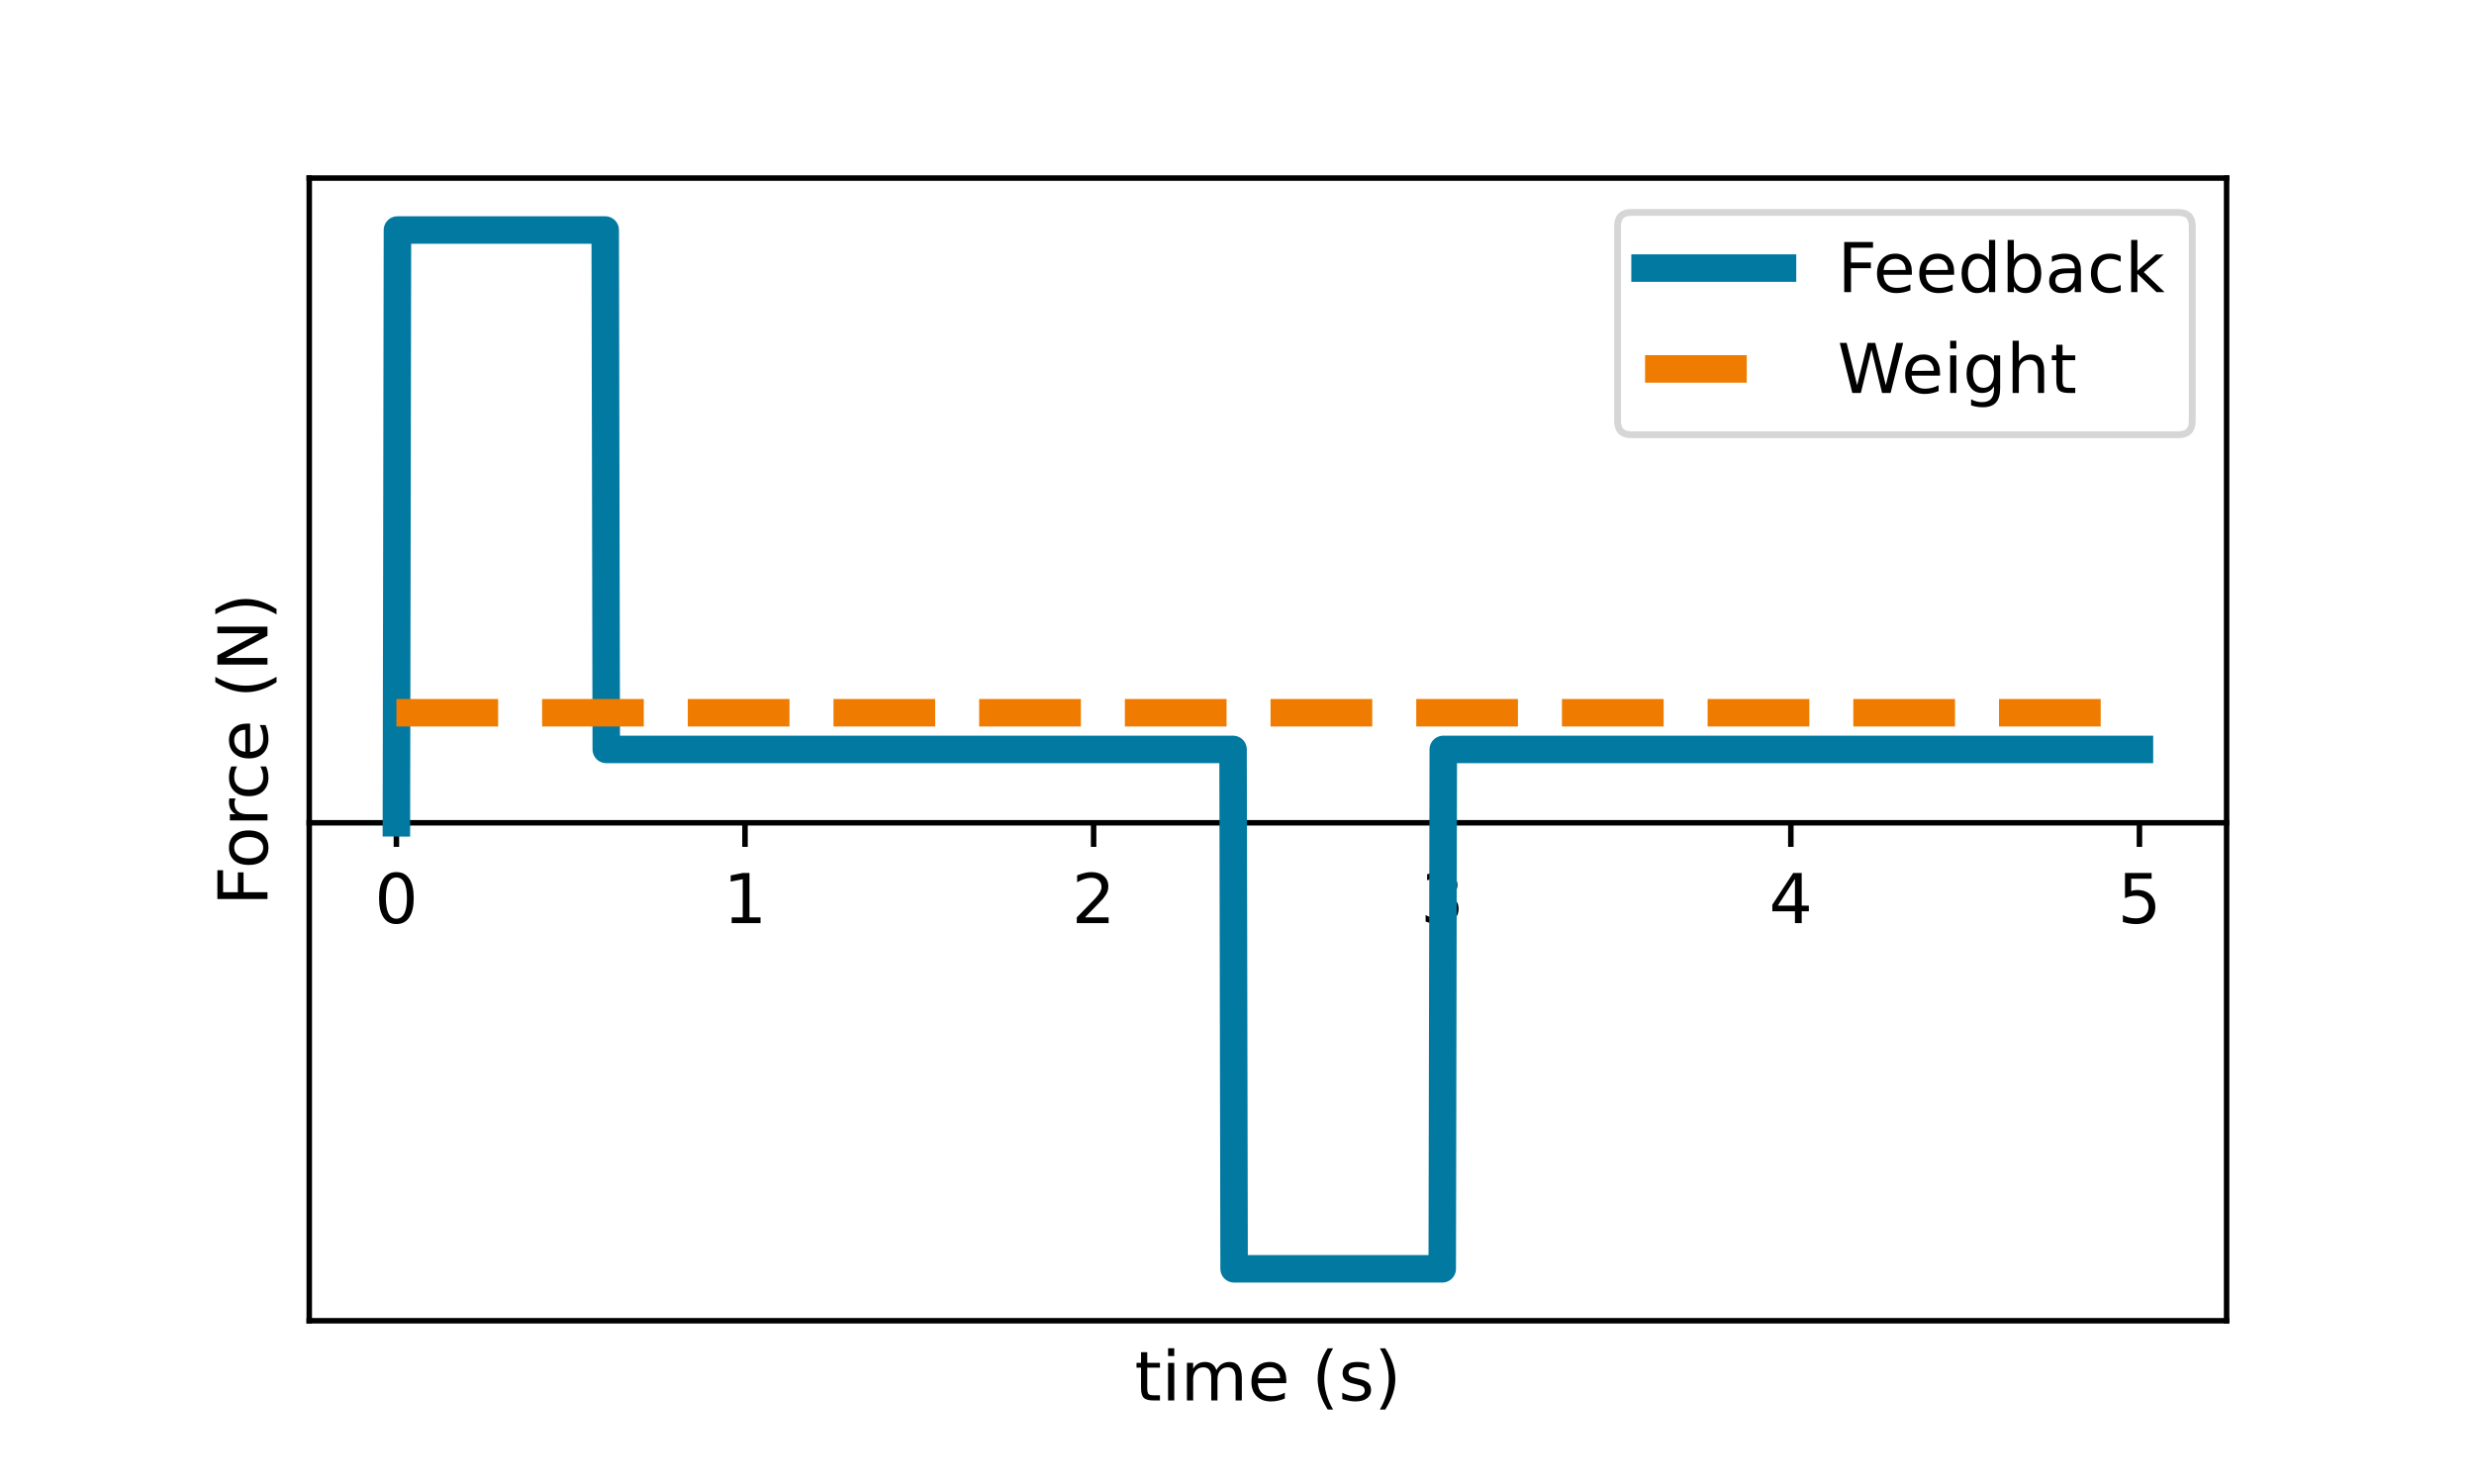
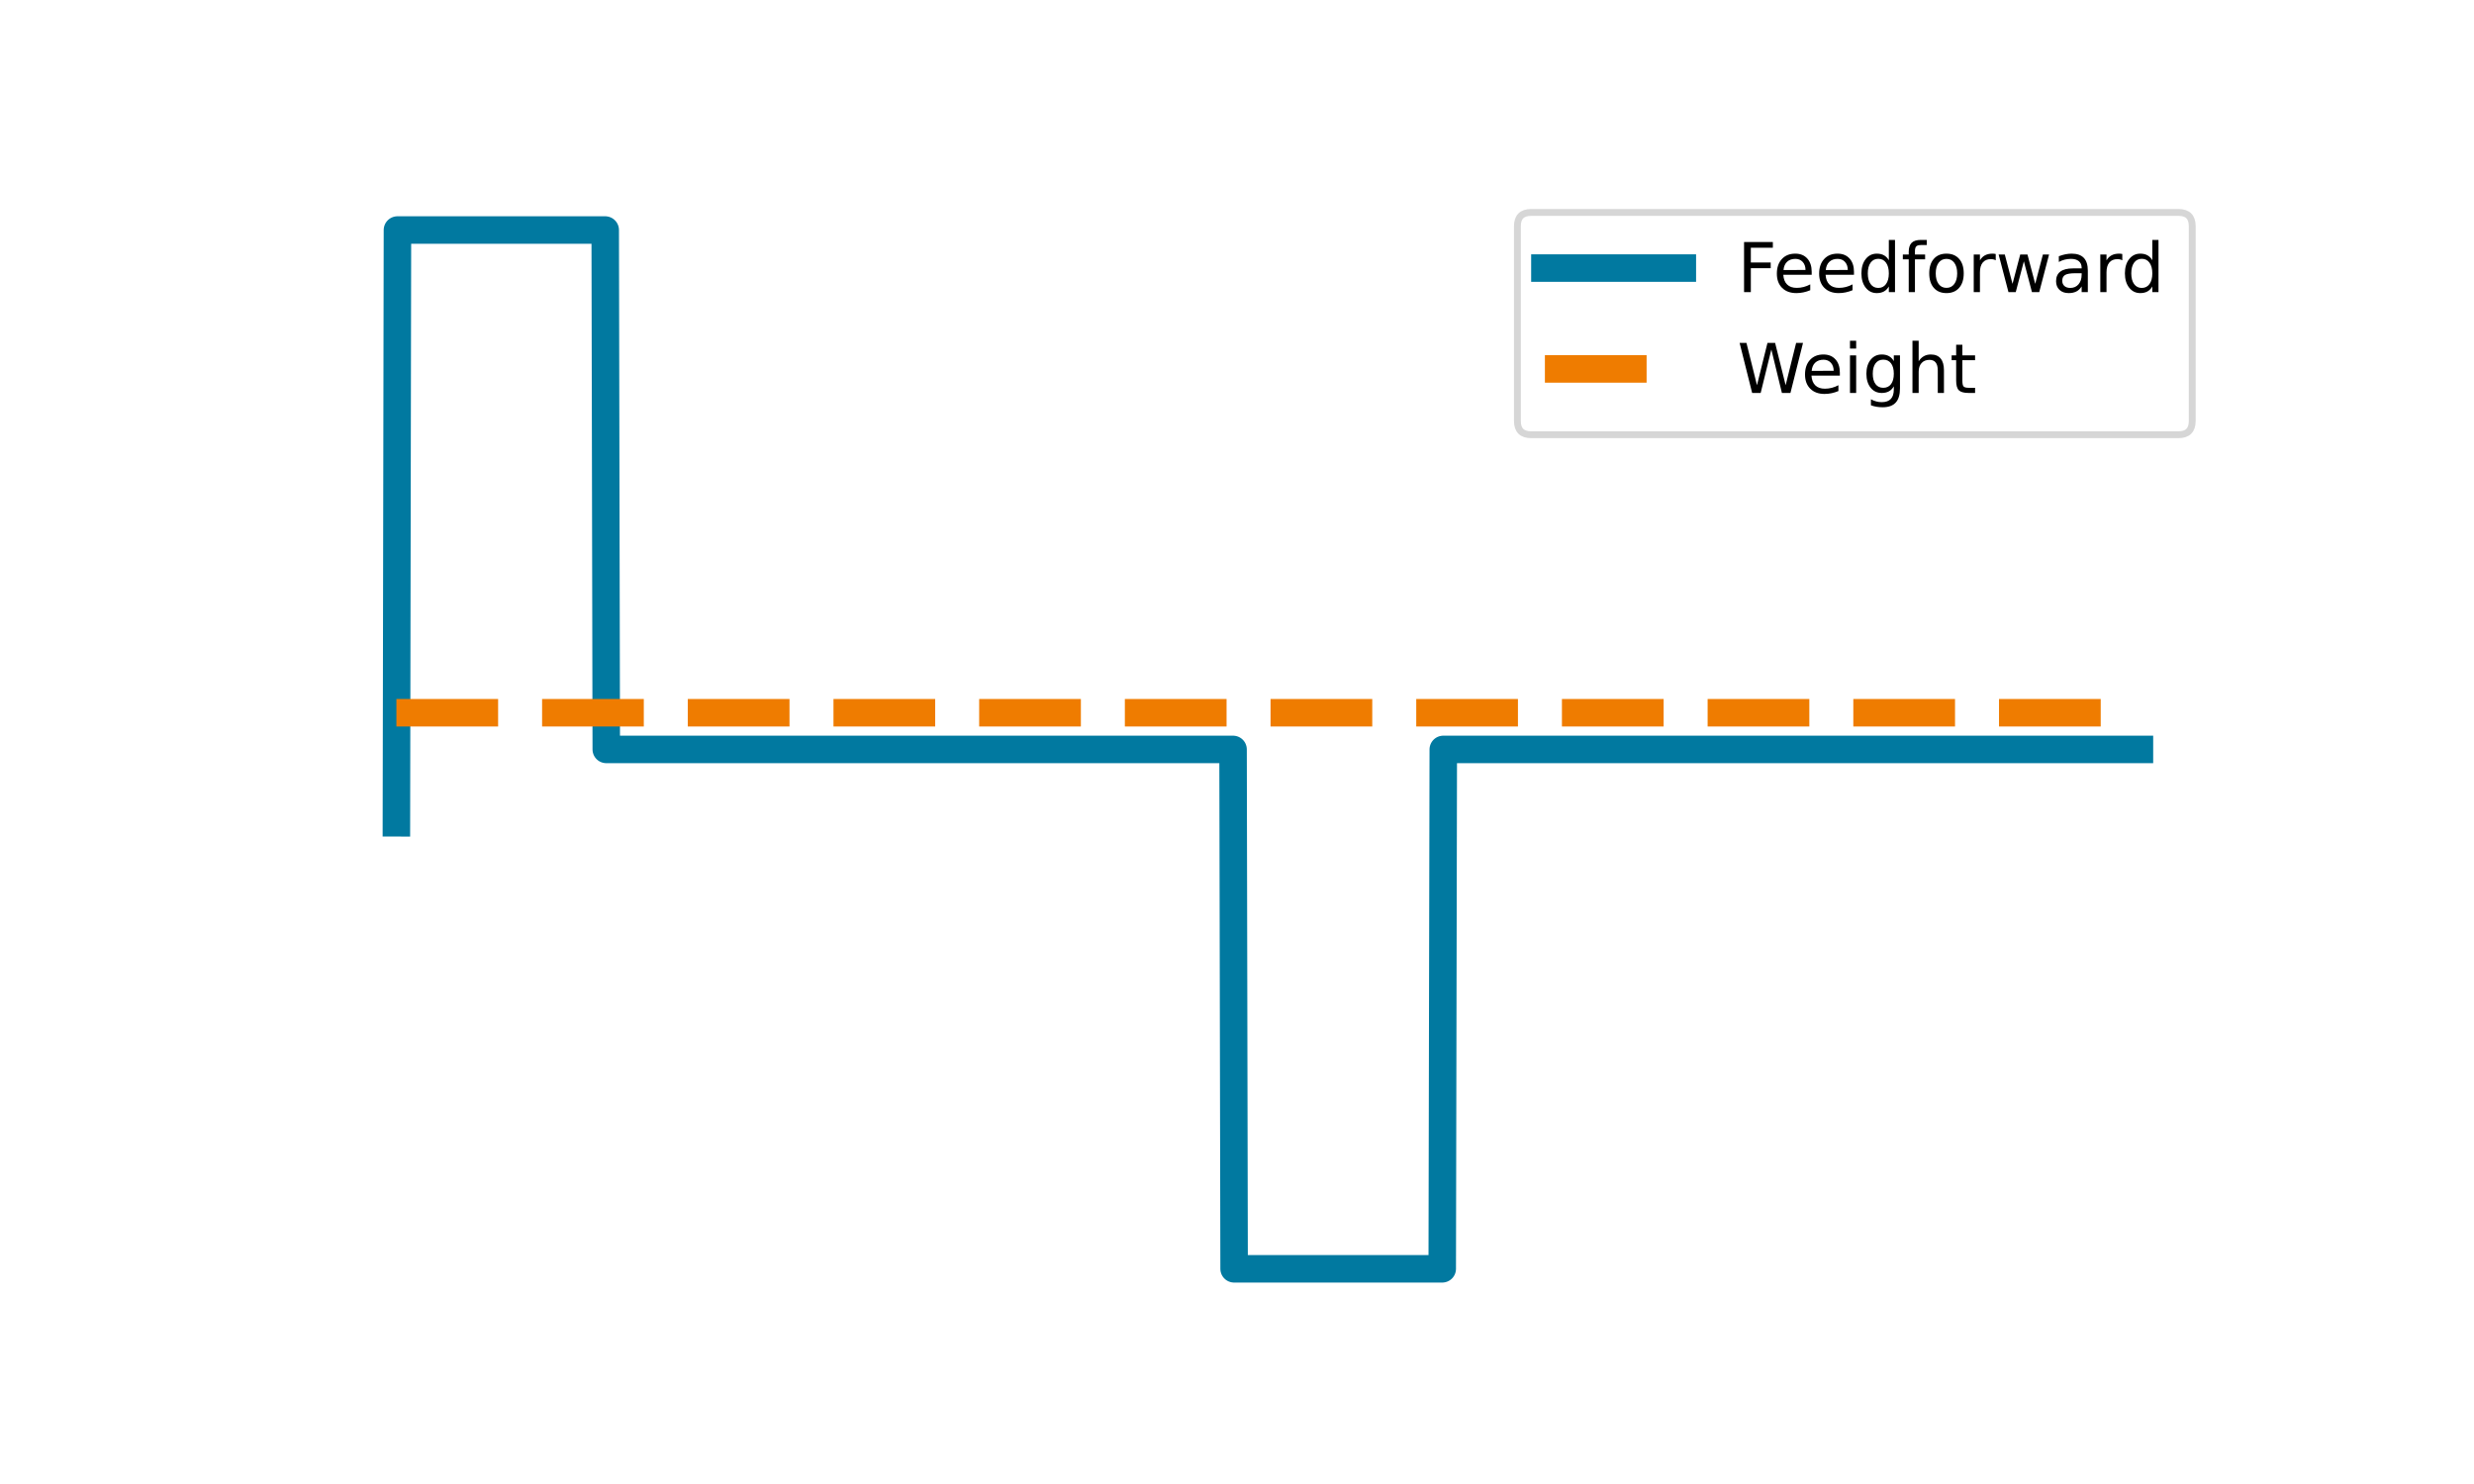
<svg xmlns="http://www.w3.org/2000/svg" xmlns:xlink="http://www.w3.org/1999/xlink" width="360pt" height="216pt" viewBox="0 0 360 216" version="1.1">
  <defs>
    <style type="text/css">*{stroke-linejoin: round; stroke-linecap: butt}</style>
  </defs>
  <g id="figure_1">
    <g id="patch_1">
      <path d="M 0 216  L 360 216  L 360 0  L 0 0  z " style="fill: #ffffff" />
    </g>
    <g id="axes_1">
-       <g id="patch_2">
-         <path d="M 45 192.24  L 324 192.24  L 324 25.92  L 45 25.92  z " style="fill: #ffffff" />
+       <g id="line2d_1">
+         <path d="M 57.682 119.76  L 57.834 33.48  L 88.067 33.48  L 88.22 109.08  L 179.427 109.08  L 179.579 184.68  L 209.864 184.68  L 210.016 109.08  L 311.318 109.08  L 311.318 109.08  " clip-path="url(#p5403263858)" style="fill: none; stroke: #0179a0; stroke-width: 4; stroke-linecap: square" />
      </g>
-       <g id="axes_2">
-         <g id="patch_3">
-           <path d="M 45 119.76  L 324 119.76  L 324 119.76  L 45 119.76  z " style="fill: #ffffff" />
+       <g id="LineCollection_1">
+         <path d="M 57.682 103.74  L 311.318 103.74  " clip-path="url(#p5403263858)" style="fill: none; stroke-dasharray: 14.8,6.4; stroke-dashoffset: 0; stroke: #ef7c00; stroke-width: 4" />
+       </g>
+       <g id="legend_1">
+         <g id="patch_2">
+           <path d="M 222.803 63.276  L 317 63.276  Q 319 63.276 319 61.276  L 319 32.92  Q 319 30.92 317 30.92  L 222.803 30.92  Q 220.803 30.92 220.803 32.92  L 220.803 61.276  Q 220.803 63.276 222.803 63.276  z " style="fill: #ffffff; opacity: 0.8; stroke: #cccccc; stroke-linejoin: miter" />
        </g>
-         <g id="matplotlib.axis_1">
-           <g id="xtick_1">
-             <g id="line2d_1">
-               <defs>
-                 <path id="m0ff1f0f778" d="M 0 0  L 0 3.5  " style="stroke: #000000; stroke-width: 0.8" />
-               </defs>
-               <g>
-                 <use xlink:href="#m0ff1f0f778" x="57.682" y="119.76" style="stroke: #000000; stroke-width: 0.8" />
-               </g>
-             </g>
-             <g id="text_1">
-               <g transform="translate(54.50057 134.358) scale(0.1 -0.1)">
-                 <defs>
-                   <path id="DejaVuSans-30" d="M 2034 4250  Q 1547 4250 1301 3770  Q 1056 3291 1056 2328  Q 1056 1369 1301 889  Q 1547 409 2034 409  Q 2525 409 2770 889  Q 3016 1369 3016 2328  Q 3016 3291 2770 3770  Q 2525 4250 2034 4250  z M 2034 4750  Q 2819 4750 3233 4129  Q 3647 3509 3647 2328  Q 3647 1150 3233 529  Q 2819 -91 2034 -91  Q 1250 -91 836 529  Q 422 1150 422 2328  Q 422 3509 836 4129  Q 1250 4750 2034 4750  z " transform="scale(0.015625)" />
-                 </defs>
-                 <use xlink:href="#DejaVuSans-30" />
-               </g>
-             </g>
-           </g>
-           <g id="xtick_2">
-             <g id="line2d_2">
-               <g>
-                 <use xlink:href="#m0ff1f0f778" x="108.409" y="119.76" style="stroke: #000000; stroke-width: 0.8" />
-               </g>
-             </g>
-             <g id="text_2">
-               <g transform="translate(105.2278 134.358) scale(0.1 -0.1)">
-                 <defs>
-                   <path id="DejaVuSans-31" d="M 794 531  L 1825 531  L 1825 4091  L 703 3866  L 703 4441  L 1819 4666  L 2450 4666  L 2450 531  L 3481 531  L 3481 0  L 794 0  L 794 531  z " transform="scale(0.015625)" />
-                 </defs>
-                 <use xlink:href="#DejaVuSans-31" />
-               </g>
-             </g>
-           </g>
-           <g id="xtick_3">
-             <g id="line2d_3">
-               <g>
-                 <use xlink:href="#m0ff1f0f778" x="159.136" y="119.76" style="stroke: #000000; stroke-width: 0.8" />
-               </g>
-             </g>
-             <g id="text_3">
-               <g transform="translate(155.9551 134.358) scale(0.1 -0.1)">
-                 <defs>
-                   <path id="DejaVuSans-32" d="M 1228 531  L 3431 531  L 3431 0  L 469 0  L 469 531  Q 828 903 1448 1529  Q 2069 2156 2228 2338  Q 2531 2678 2651 2914  Q 2772 3150 2772 3378  Q 2772 3750 2511 3984  Q 2250 4219 1831 4219  Q 1534 4219 1204 4116  Q 875 4013 500 3803  L 500 4441  Q 881 4594 1212 4672  Q 1544 4750 1819 4750  Q 2544 4750 2975 4387  Q 3406 4025 3406 3419  Q 3406 3131 3298 2873  Q 3191 2616 2906 2266  Q 2828 2175 2409 1742  Q 1991 1309 1228 531  z " transform="scale(0.015625)" />
-                 </defs>
-                 <use xlink:href="#DejaVuSans-32" />
-               </g>
-             </g>
-           </g>
-           <g id="xtick_4">
-             <g id="line2d_4">
-               <g>
-                 <use xlink:href="#m0ff1f0f778" x="209.864" y="119.76" style="stroke: #000000; stroke-width: 0.8" />
-               </g>
-             </g>
-             <g id="text_4">
-               <g transform="translate(206.6824 134.358) scale(0.1 -0.1)">
-                 <defs>
-                   <path id="DejaVuSans-33" d="M 2597 2516  Q 3050 2419 3304 2112  Q 3559 1806 3559 1356  Q 3559 666 3084 287  Q 2609 -91 1734 -91  Q 1441 -91 1130 -33  Q 819 25 488 141  L 488 750  Q 750 597 1062 519  Q 1375 441 1716 441  Q 2309 441 2620 675  Q 2931 909 2931 1356  Q 2931 1769 2642 2001  Q 2353 2234 1838 2234  L 1294 2234  L 1294 2753  L 1863 2753  Q 2328 2753 2575 2939  Q 2822 3125 2822 3475  Q 2822 3834 2567 4026  Q 2313 4219 1838 4219  Q 1578 4219 1281 4162  Q 984 4106 628 3988  L 628 4550  Q 988 4650 1302 4700  Q 1616 4750 1894 4750  Q 2613 4750 3031 4423  Q 3450 4097 3450 3541  Q 3450 3153 3228 2886  Q 3006 2619 2597 2516  z " transform="scale(0.015625)" />
-                 </defs>
-                 <use xlink:href="#DejaVuSans-33" />
-               </g>
-             </g>
-           </g>
-           <g id="xtick_5">
-             <g id="line2d_5">
-               <g>
-                 <use xlink:href="#m0ff1f0f778" x="260.591" y="119.76" style="stroke: #000000; stroke-width: 0.8" />
-               </g>
-             </g>
-             <g id="text_5">
-               <g transform="translate(257.4097 134.358) scale(0.1 -0.1)">
-                 <defs>
-                   <path id="DejaVuSans-34" d="M 2419 4116  L 825 1625  L 2419 1625  L 2419 4116  z M 2253 4666  L 3047 4666  L 3047 1625  L 3713 1625  L 3713 1100  L 3047 1100  L 3047 0  L 2419 0  L 2419 1100  L 313 1100  L 313 1709  L 2253 4666  z " transform="scale(0.015625)" />
-                 </defs>
-                 <use xlink:href="#DejaVuSans-34" />
-               </g>
-             </g>
-           </g>
-           <g id="xtick_6">
-             <g id="line2d_6">
-               <g>
-                 <use xlink:href="#m0ff1f0f778" x="311.318" y="119.76" style="stroke: #000000; stroke-width: 0.8" />
-               </g>
-             </g>
-             <g id="text_6">
-               <g transform="translate(308.1369 134.358) scale(0.1 -0.1)">
-                 <defs>
-                   <path id="DejaVuSans-35" d="M 691 4666  L 3169 4666  L 3169 4134  L 1269 4134  L 1269 2991  Q 1406 3038 1543 3061  Q 1681 3084 1819 3084  Q 2600 3084 3056 2656  Q 3513 2228 3513 1497  Q 3513 744 3044 326  Q 2575 -91 1722 -91  Q 1428 -91 1123 -41  Q 819 9 494 109  L 494 744  Q 775 591 1075 516  Q 1375 441 1709 441  Q 2250 441 2565 725  Q 2881 1009 2881 1497  Q 2881 1984 2565 2268  Q 2250 2553 1709 2553  Q 1456 2553 1204 2497  Q 953 2441 691 2322  L 691 4666  z " transform="scale(0.015625)" />
-                 </defs>
-                 <use xlink:href="#DejaVuSans-35" />
-               </g>
-             </g>
-           </g>
+         <g id="line2d_2">
+           <path d="M 224.803 39.018  L 234.803 39.018  L 244.803 39.018  " style="fill: none; stroke: #0179a0; stroke-width: 4; stroke-linecap: square" />
        </g>
-         <g id="matplotlib.axis_2" />
-         <g id="patch_4">
-           <path d="M 45 119.76  L 324 119.76  " style="fill: none; stroke: #000000; stroke-width: 0.8; stroke-linejoin: miter; stroke-linecap: square" />
-         </g>
-       </g>
-       <g id="matplotlib.axis_3">
-         <g id="text_7">
-           <g transform="translate(165.1086 203.8384) scale(0.1 -0.1)">
-             <defs>
-               <path id="DejaVuSans-74" d="M 1172 4494  L 1172 3500  L 2356 3500  L 2356 3053  L 1172 3053  L 1172 1153  Q 1172 725 1289 603  Q 1406 481 1766 481  L 2356 481  L 2356 0  L 1766 0  Q 1100 0 847 248  Q 594 497 594 1153  L 594 3053  L 172 3053  L 172 3500  L 594 3500  L 594 4494  L 1172 4494  z " transform="scale(0.015625)" />
-               <path id="DejaVuSans-69" d="M 603 3500  L 1178 3500  L 1178 0  L 603 0  L 603 3500  z M 603 4863  L 1178 4863  L 1178 4134  L 603 4134  L 603 4863  z " transform="scale(0.015625)" />
-               <path id="DejaVuSans-6d" d="M 3328 2828  Q 3544 3216 3844 3400  Q 4144 3584 4550 3584  Q 5097 3584 5394 3201  Q 5691 2819 5691 2113  L 5691 0  L 5113 0  L 5113 2094  Q 5113 2597 4934 2840  Q 4756 3084 4391 3084  Q 3944 3084 3684 2787  Q 3425 2491 3425 1978  L 3425 0  L 2847 0  L 2847 2094  Q 2847 2600 2669 2842  Q 2491 3084 2119 3084  Q 1678 3084 1418 2786  Q 1159 2488 1159 1978  L 1159 0  L 581 0  L 581 3500  L 1159 3500  L 1159 2956  Q 1356 3278 1631 3431  Q 1906 3584 2284 3584  Q 2666 3584 2933 3390  Q 3200 3197 3328 2828  z " transform="scale(0.015625)" />
-               <path id="DejaVuSans-65" d="M 3597 1894  L 3597 1613  L 953 1613  Q 991 1019 1311 708  Q 1631 397 2203 397  Q 2534 397 2845 478  Q 3156 559 3463 722  L 3463 178  Q 3153 47 2828 -22  Q 2503 -91 2169 -91  Q 1331 -91 842 396  Q 353 884 353 1716  Q 353 2575 817 3079  Q 1281 3584 2069 3584  Q 2775 3584 3186 3129  Q 3597 2675 3597 1894  z M 3022 2063  Q 3016 2534 2758 2815  Q 2500 3097 2075 3097  Q 1594 3097 1305 2825  Q 1016 2553 972 2059  L 3022 2063  z " transform="scale(0.015625)" />
-               <path id="DejaVuSans-20" transform="scale(0.015625)" />
-               <path id="DejaVuSans-28" d="M 1984 4856  Q 1566 4138 1362 3434  Q 1159 2731 1159 2009  Q 1159 1288 1364 580  Q 1569 -128 1984 -844  L 1484 -844  Q 1016 -109 783 600  Q 550 1309 550 2009  Q 550 2706 781 3412  Q 1013 4119 1484 4856  L 1984 4856  z " transform="scale(0.015625)" />
-               <path id="DejaVuSans-73" d="M 2834 3397  L 2834 2853  Q 2591 2978 2328 3040  Q 2066 3103 1784 3103  Q 1356 3103 1142 2972  Q 928 2841 928 2578  Q 928 2378 1081 2264  Q 1234 2150 1697 2047  L 1894 2003  Q 2506 1872 2764 1633  Q 3022 1394 3022 966  Q 3022 478 2636 193  Q 2250 -91 1575 -91  Q 1294 -91 989 -36  Q 684 19 347 128  L 347 722  Q 666 556 975 473  Q 1284 391 1588 391  Q 1994 391 2212 530  Q 2431 669 2431 922  Q 2431 1156 2273 1281  Q 2116 1406 1581 1522  L 1381 1569  Q 847 1681 609 1914  Q 372 2147 372 2553  Q 372 3047 722 3315  Q 1072 3584 1716 3584  Q 2034 3584 2315 3537  Q 2597 3491 2834 3397  z " transform="scale(0.015625)" />
-               <path id="DejaVuSans-29" d="M 513 4856  L 1013 4856  Q 1481 4119 1714 3412  Q 1947 2706 1947 2009  Q 1947 1309 1714 600  Q 1481 -109 1013 -844  L 513 -844  Q 928 -128 1133 580  Q 1338 1288 1338 2009  Q 1338 2731 1133 3434  Q 928 4138 513 4856  z " transform="scale(0.015625)" />
-             </defs>
-             <use xlink:href="#DejaVuSans-74" />
-             <use xlink:href="#DejaVuSans-69" x="39.209" />
-             <use xlink:href="#DejaVuSans-6d" x="66.992" />
-             <use xlink:href="#DejaVuSans-65" x="164.404" />
-             <use xlink:href="#DejaVuSans-20" x="225.928" />
-             <use xlink:href="#DejaVuSans-28" x="257.715" />
-             <use xlink:href="#DejaVuSans-73" x="296.729" />
-             <use xlink:href="#DejaVuSans-29" x="348.828" />
-           </g>
-         </g>
-       </g>
-       <g id="matplotlib.axis_4">
-         <g id="text_8">
-           <g transform="translate(38.92031 131.8339) rotate(-90) scale(0.1 -0.1)">
+         <g id="text_1">
+           <g transform="translate(252.8031 42.51844) scale(0.1 -0.1)">
            <defs>
              <path id="DejaVuSans-46" d="M 628 4666  L 3309 4666  L 3309 4134  L 1259 4134  L 1259 2759  L 3109 2759  L 3109 2228  L 1259 2228  L 1259 0  L 628 0  L 628 4666  z " transform="scale(0.015625)" />
+               <path id="DejaVuSans-65" d="M 3597 1894  L 3597 1613  L 953 1613  Q 991 1019 1311 708  Q 1631 397 2203 397  Q 2534 397 2845 478  Q 3156 559 3463 722  L 3463 178  Q 3153 47 2828 -22  Q 2503 -91 2169 -91  Q 1331 -91 842 396  Q 353 884 353 1716  Q 353 2575 817 3079  Q 1281 3584 2069 3584  Q 2775 3584 3186 3129  Q 3597 2675 3597 1894  z M 3022 2063  Q 3016 2534 2758 2815  Q 2500 3097 2075 3097  Q 1594 3097 1305 2825  Q 1016 2553 972 2059  L 3022 2063  z " transform="scale(0.015625)" />
+               <path id="DejaVuSans-64" d="M 2906 2969  L 2906 4863  L 3481 4863  L 3481 0  L 2906 0  L 2906 525  Q 2725 213 2448 61  Q 2172 -91 1784 -91  Q 1150 -91 751 415  Q 353 922 353 1747  Q 353 2572 751 3078  Q 1150 3584 1784 3584  Q 2172 3584 2448 3432  Q 2725 3281 2906 2969  z M 947 1747  Q 947 1113 1208 752  Q 1469 391 1925 391  Q 2381 391 2643 752  Q 2906 1113 2906 1747  Q 2906 2381 2643 2742  Q 2381 3103 1925 3103  Q 1469 3103 1208 2742  Q 947 2381 947 1747  z " transform="scale(0.015625)" />
+               <path id="DejaVuSans-66" d="M 2375 4863  L 2375 4384  L 1825 4384  Q 1516 4384 1395 4259  Q 1275 4134 1275 3809  L 1275 3500  L 2222 3500  L 2222 3053  L 1275 3053  L 1275 0  L 697 0  L 697 3053  L 147 3053  L 147 3500  L 697 3500  L 697 3744  Q 697 4328 969 4595  Q 1241 4863 1831 4863  L 2375 4863  z " transform="scale(0.015625)" />
              <path id="DejaVuSans-6f" d="M 1959 3097  Q 1497 3097 1228 2736  Q 959 2375 959 1747  Q 959 1119 1226 758  Q 1494 397 1959 397  Q 2419 397 2687 759  Q 2956 1122 2956 1747  Q 2956 2369 2687 2733  Q 2419 3097 1959 3097  z M 1959 3584  Q 2709 3584 3137 3096  Q 3566 2609 3566 1747  Q 3566 888 3137 398  Q 2709 -91 1959 -91  Q 1206 -91 779 398  Q 353 888 353 1747  Q 353 2609 779 3096  Q 1206 3584 1959 3584  z " transform="scale(0.015625)" />
              <path id="DejaVuSans-72" d="M 2631 2963  Q 2534 3019 2420 3045  Q 2306 3072 2169 3072  Q 1681 3072 1420 2755  Q 1159 2438 1159 1844  L 1159 0  L 581 0  L 581 3500  L 1159 3500  L 1159 2956  Q 1341 3275 1631 3429  Q 1922 3584 2338 3584  Q 2397 3584 2469 3576  Q 2541 3569 2628 3553  L 2631 2963  z " transform="scale(0.015625)" />
-               <path id="DejaVuSans-63" d="M 3122 3366  L 3122 2828  Q 2878 2963 2633 3030  Q 2388 3097 2138 3097  Q 1578 3097 1268 2742  Q 959 2388 959 1747  Q 959 1106 1268 751  Q 1578 397 2138 397  Q 2388 397 2633 464  Q 2878 531 3122 666  L 3122 134  Q 2881 22 2623 -34  Q 2366 -91 2075 -91  Q 1284 -91 818 406  Q 353 903 353 1747  Q 353 2603 823 3093  Q 1294 3584 2113 3584  Q 2378 3584 2631 3529  Q 2884 3475 3122 3366  z " transform="scale(0.015625)" />
-               <path id="DejaVuSans-4e" d="M 628 4666  L 1478 4666  L 3547 763  L 3547 4666  L 4159 4666  L 4159 0  L 3309 0  L 1241 3903  L 1241 0  L 628 0  L 628 4666  z " transform="scale(0.015625)" />
-             </defs>
-             <use xlink:href="#DejaVuSans-46" />
-             <use xlink:href="#DejaVuSans-6f" x="53.895" />
-             <use xlink:href="#DejaVuSans-72" x="115.076" />
-             <use xlink:href="#DejaVuSans-63" x="153.939" />
-             <use xlink:href="#DejaVuSans-65" x="208.92" />
-             <use xlink:href="#DejaVuSans-20" x="270.443" />
-             <use xlink:href="#DejaVuSans-28" x="302.23" />
-             <use xlink:href="#DejaVuSans-4e" x="341.244" />
-             <use xlink:href="#DejaVuSans-29" x="416.049" />
-           </g>
-         </g>
-       </g>
-       <g id="line2d_7">
-         <path d="M 57.682 119.76  L 57.834 33.48  L 88.067 33.48  L 88.22 109.08  L 179.427 109.08  L 179.579 184.68  L 209.864 184.68  L 210.016 109.08  L 311.318 109.08  L 311.318 109.08  " clip-path="url(#p1e0585208b)" style="fill: none; stroke: #0179a0; stroke-width: 4; stroke-linecap: square" />
-       </g>
-       <g id="LineCollection_1">
-         <path d="M 57.682 103.74  L 311.318 103.74  " clip-path="url(#p1e0585208b)" style="fill: none; stroke-dasharray: 14.8,6.4; stroke-dashoffset: 0; stroke: #ef7c00; stroke-width: 4" />
-       </g>
-       <g id="patch_5">
-         <path d="M 45 192.24  L 45 25.92  " style="fill: none; stroke: #000000; stroke-width: 0.8; stroke-linejoin: miter; stroke-linecap: square" />
-       </g>
-       <g id="patch_6">
-         <path d="M 324 192.24  L 324 25.92  " style="fill: none; stroke: #000000; stroke-width: 0.8; stroke-linejoin: miter; stroke-linecap: square" />
-       </g>
-       <g id="patch_7">
-         <path d="M 45 192.24  L 324 192.24  " style="fill: none; stroke: #000000; stroke-width: 0.8; stroke-linejoin: miter; stroke-linecap: square" />
-       </g>
-       <g id="patch_8">
-         <path d="M 45 25.92  L 324 25.92  " style="fill: none; stroke: #000000; stroke-width: 0.8; stroke-linejoin: miter; stroke-linecap: square" />
-       </g>
-       <g id="legend_1">
-         <g id="patch_9">
-           <path d="M 237.378 63.276  L 317 63.276  Q 319 63.276 319 61.276  L 319 32.92  Q 319 30.92 317 30.92  L 237.378 30.92  Q 235.378 30.92 235.378 32.92  L 235.378 61.276  Q 235.378 63.276 237.378 63.276  z " style="fill: #ffffff; opacity: 0.8; stroke: #cccccc; stroke-linejoin: miter" />
-         </g>
-         <g id="line2d_8">
-           <path d="M 239.378 39.018  L 249.378 39.018  L 259.378 39.018  " style="fill: none; stroke: #0179a0; stroke-width: 4; stroke-linecap: square" />
-         </g>
-         <g id="text_9">
-           <g transform="translate(267.3781 42.51844) scale(0.1 -0.1)">
-             <defs>
-               <path id="DejaVuSans-64" d="M 2906 2969  L 2906 4863  L 3481 4863  L 3481 0  L 2906 0  L 2906 525  Q 2725 213 2448 61  Q 2172 -91 1784 -91  Q 1150 -91 751 415  Q 353 922 353 1747  Q 353 2572 751 3078  Q 1150 3584 1784 3584  Q 2172 3584 2448 3432  Q 2725 3281 2906 2969  z M 947 1747  Q 947 1113 1208 752  Q 1469 391 1925 391  Q 2381 391 2643 752  Q 2906 1113 2906 1747  Q 2906 2381 2643 2742  Q 2381 3103 1925 3103  Q 1469 3103 1208 2742  Q 947 2381 947 1747  z " transform="scale(0.015625)" />
-               <path id="DejaVuSans-62" d="M 3116 1747  Q 3116 2381 2855 2742  Q 2594 3103 2138 3103  Q 1681 3103 1420 2742  Q 1159 2381 1159 1747  Q 1159 1113 1420 752  Q 1681 391 2138 391  Q 2594 391 2855 752  Q 3116 1113 3116 1747  z M 1159 2969  Q 1341 3281 1617 3432  Q 1894 3584 2278 3584  Q 2916 3584 3314 3078  Q 3713 2572 3713 1747  Q 3713 922 3314 415  Q 2916 -91 2278 -91  Q 1894 -91 1617 61  Q 1341 213 1159 525  L 1159 0  L 581 0  L 581 4863  L 1159 4863  L 1159 2969  z " transform="scale(0.015625)" />
+               <path id="DejaVuSans-77" d="M 269 3500  L 844 3500  L 1563 769  L 2278 3500  L 2956 3500  L 3675 769  L 4391 3500  L 4966 3500  L 4050 0  L 3372 0  L 2619 2869  L 1863 0  L 1184 0  L 269 3500  z " transform="scale(0.015625)" />
              <path id="DejaVuSans-61" d="M 2194 1759  Q 1497 1759 1228 1600  Q 959 1441 959 1056  Q 959 750 1161 570  Q 1363 391 1709 391  Q 2188 391 2477 730  Q 2766 1069 2766 1631  L 2766 1759  L 2194 1759  z M 3341 1997  L 3341 0  L 2766 0  L 2766 531  Q 2569 213 2275 61  Q 1981 -91 1556 -91  Q 1019 -91 701 211  Q 384 513 384 1019  Q 384 1609 779 1909  Q 1175 2209 1959 2209  L 2766 2209  L 2766 2266  Q 2766 2663 2505 2880  Q 2244 3097 1772 3097  Q 1472 3097 1187 3025  Q 903 2953 641 2809  L 641 3341  Q 956 3463 1253 3523  Q 1550 3584 1831 3584  Q 2591 3584 2966 3190  Q 3341 2797 3341 1997  z " transform="scale(0.015625)" />
-               <path id="DejaVuSans-6b" d="M 581 4863  L 1159 4863  L 1159 1991  L 2875 3500  L 3609 3500  L 1753 1863  L 3688 0  L 2938 0  L 1159 1709  L 1159 0  L 581 0  L 581 4863  z " transform="scale(0.015625)" />
            </defs>
            <use xlink:href="#DejaVuSans-46" />
            <use xlink:href="#DejaVuSans-65" x="52.02" />
            <use xlink:href="#DejaVuSans-65" x="113.543" />
            <use xlink:href="#DejaVuSans-64" x="175.066" />
-             <use xlink:href="#DejaVuSans-62" x="238.543" />
-             <use xlink:href="#DejaVuSans-61" x="302.02" />
-             <use xlink:href="#DejaVuSans-63" x="363.299" />
-             <use xlink:href="#DejaVuSans-6b" x="418.279" />
+             <use xlink:href="#DejaVuSans-66" x="238.543" />
+             <use xlink:href="#DejaVuSans-6f" x="273.748" />
+             <use xlink:href="#DejaVuSans-72" x="334.93" />
+             <use xlink:href="#DejaVuSans-77" x="376.043" />
+             <use xlink:href="#DejaVuSans-61" x="457.83" />
+             <use xlink:href="#DejaVuSans-72" x="519.109" />
+             <use xlink:href="#DejaVuSans-64" x="558.473" />
          </g>
        </g>
-         <g id="line2d_9">
-           <path d="M 239.378 53.697  L 259.378 53.697  " style="fill: none; stroke-dasharray: 14.8,6.4; stroke-dashoffset: 0; stroke: #ef7c00; stroke-width: 4" />
+         <g id="line2d_3">
+           <path d="M 224.803 53.697  L 244.803 53.697  " style="fill: none; stroke-dasharray: 14.8,6.4; stroke-dashoffset: 0; stroke: #ef7c00; stroke-width: 4" />
        </g>
-         <g id="text_10">
-           <g transform="translate(267.3781 57.19656) scale(0.1 -0.1)">
+         <g id="text_2">
+           <g transform="translate(252.8031 57.19656) scale(0.1 -0.1)">
            <defs>
              <path id="DejaVuSans-57" d="M 213 4666  L 850 4666  L 1831 722  L 2809 4666  L 3519 4666  L 4500 722  L 5478 4666  L 6119 4666  L 4947 0  L 4153 0  L 3169 4050  L 2175 0  L 1381 0  L 213 4666  z " transform="scale(0.015625)" />
+               <path id="DejaVuSans-69" d="M 603 3500  L 1178 3500  L 1178 0  L 603 0  L 603 3500  z M 603 4863  L 1178 4863  L 1178 4134  L 603 4134  L 603 4863  z " transform="scale(0.015625)" />
              <path id="DejaVuSans-67" d="M 2906 1791  Q 2906 2416 2648 2759  Q 2391 3103 1925 3103  Q 1463 3103 1205 2759  Q 947 2416 947 1791  Q 947 1169 1205 825  Q 1463 481 1925 481  Q 2391 481 2648 825  Q 2906 1169 2906 1791  z M 3481 434  Q 3481 -459 3084 -895  Q 2688 -1331 1869 -1331  Q 1566 -1331 1297 -1286  Q 1028 -1241 775 -1147  L 775 -588  Q 1028 -725 1275 -790  Q 1522 -856 1778 -856  Q 2344 -856 2625 -561  Q 2906 -266 2906 331  L 2906 616  Q 2728 306 2450 153  Q 2172 0 1784 0  Q 1141 0 747 490  Q 353 981 353 1791  Q 353 2603 747 3093  Q 1141 3584 1784 3584  Q 2172 3584 2450 3431  Q 2728 3278 2906 2969  L 2906 3500  L 3481 3500  L 3481 434  z " transform="scale(0.015625)" />
              <path id="DejaVuSans-68" d="M 3513 2113  L 3513 0  L 2938 0  L 2938 2094  Q 2938 2591 2744 2837  Q 2550 3084 2163 3084  Q 1697 3084 1428 2787  Q 1159 2491 1159 1978  L 1159 0  L 581 0  L 581 4863  L 1159 4863  L 1159 2956  Q 1366 3272 1645 3428  Q 1925 3584 2291 3584  Q 2894 3584 3203 3211  Q 3513 2838 3513 2113  z " transform="scale(0.015625)" />
+               <path id="DejaVuSans-74" d="M 1172 4494  L 1172 3500  L 2356 3500  L 2356 3053  L 1172 3053  L 1172 1153  Q 1172 725 1289 603  Q 1406 481 1766 481  L 2356 481  L 2356 0  L 1766 0  Q 1100 0 847 248  Q 594 497 594 1153  L 594 3053  L 172 3053  L 172 3500  L 594 3500  L 594 4494  L 1172 4494  z " transform="scale(0.015625)" />
            </defs>
            <use xlink:href="#DejaVuSans-57" />
            <use xlink:href="#DejaVuSans-65" x="93.002" />
            <use xlink:href="#DejaVuSans-69" x="154.525" />
            <use xlink:href="#DejaVuSans-67" x="182.309" />
            <use xlink:href="#DejaVuSans-68" x="245.785" />
            <use xlink:href="#DejaVuSans-74" x="309.164" />
          </g>
        </g>
      </g>
    </g>
  </g>
  <defs>
-     <clipPath id="p1e0585208b">
+     <clipPath id="p5403263858">
      <rect x="45" y="25.92" width="279" height="166.32" />
    </clipPath>
  </defs>
</svg>
